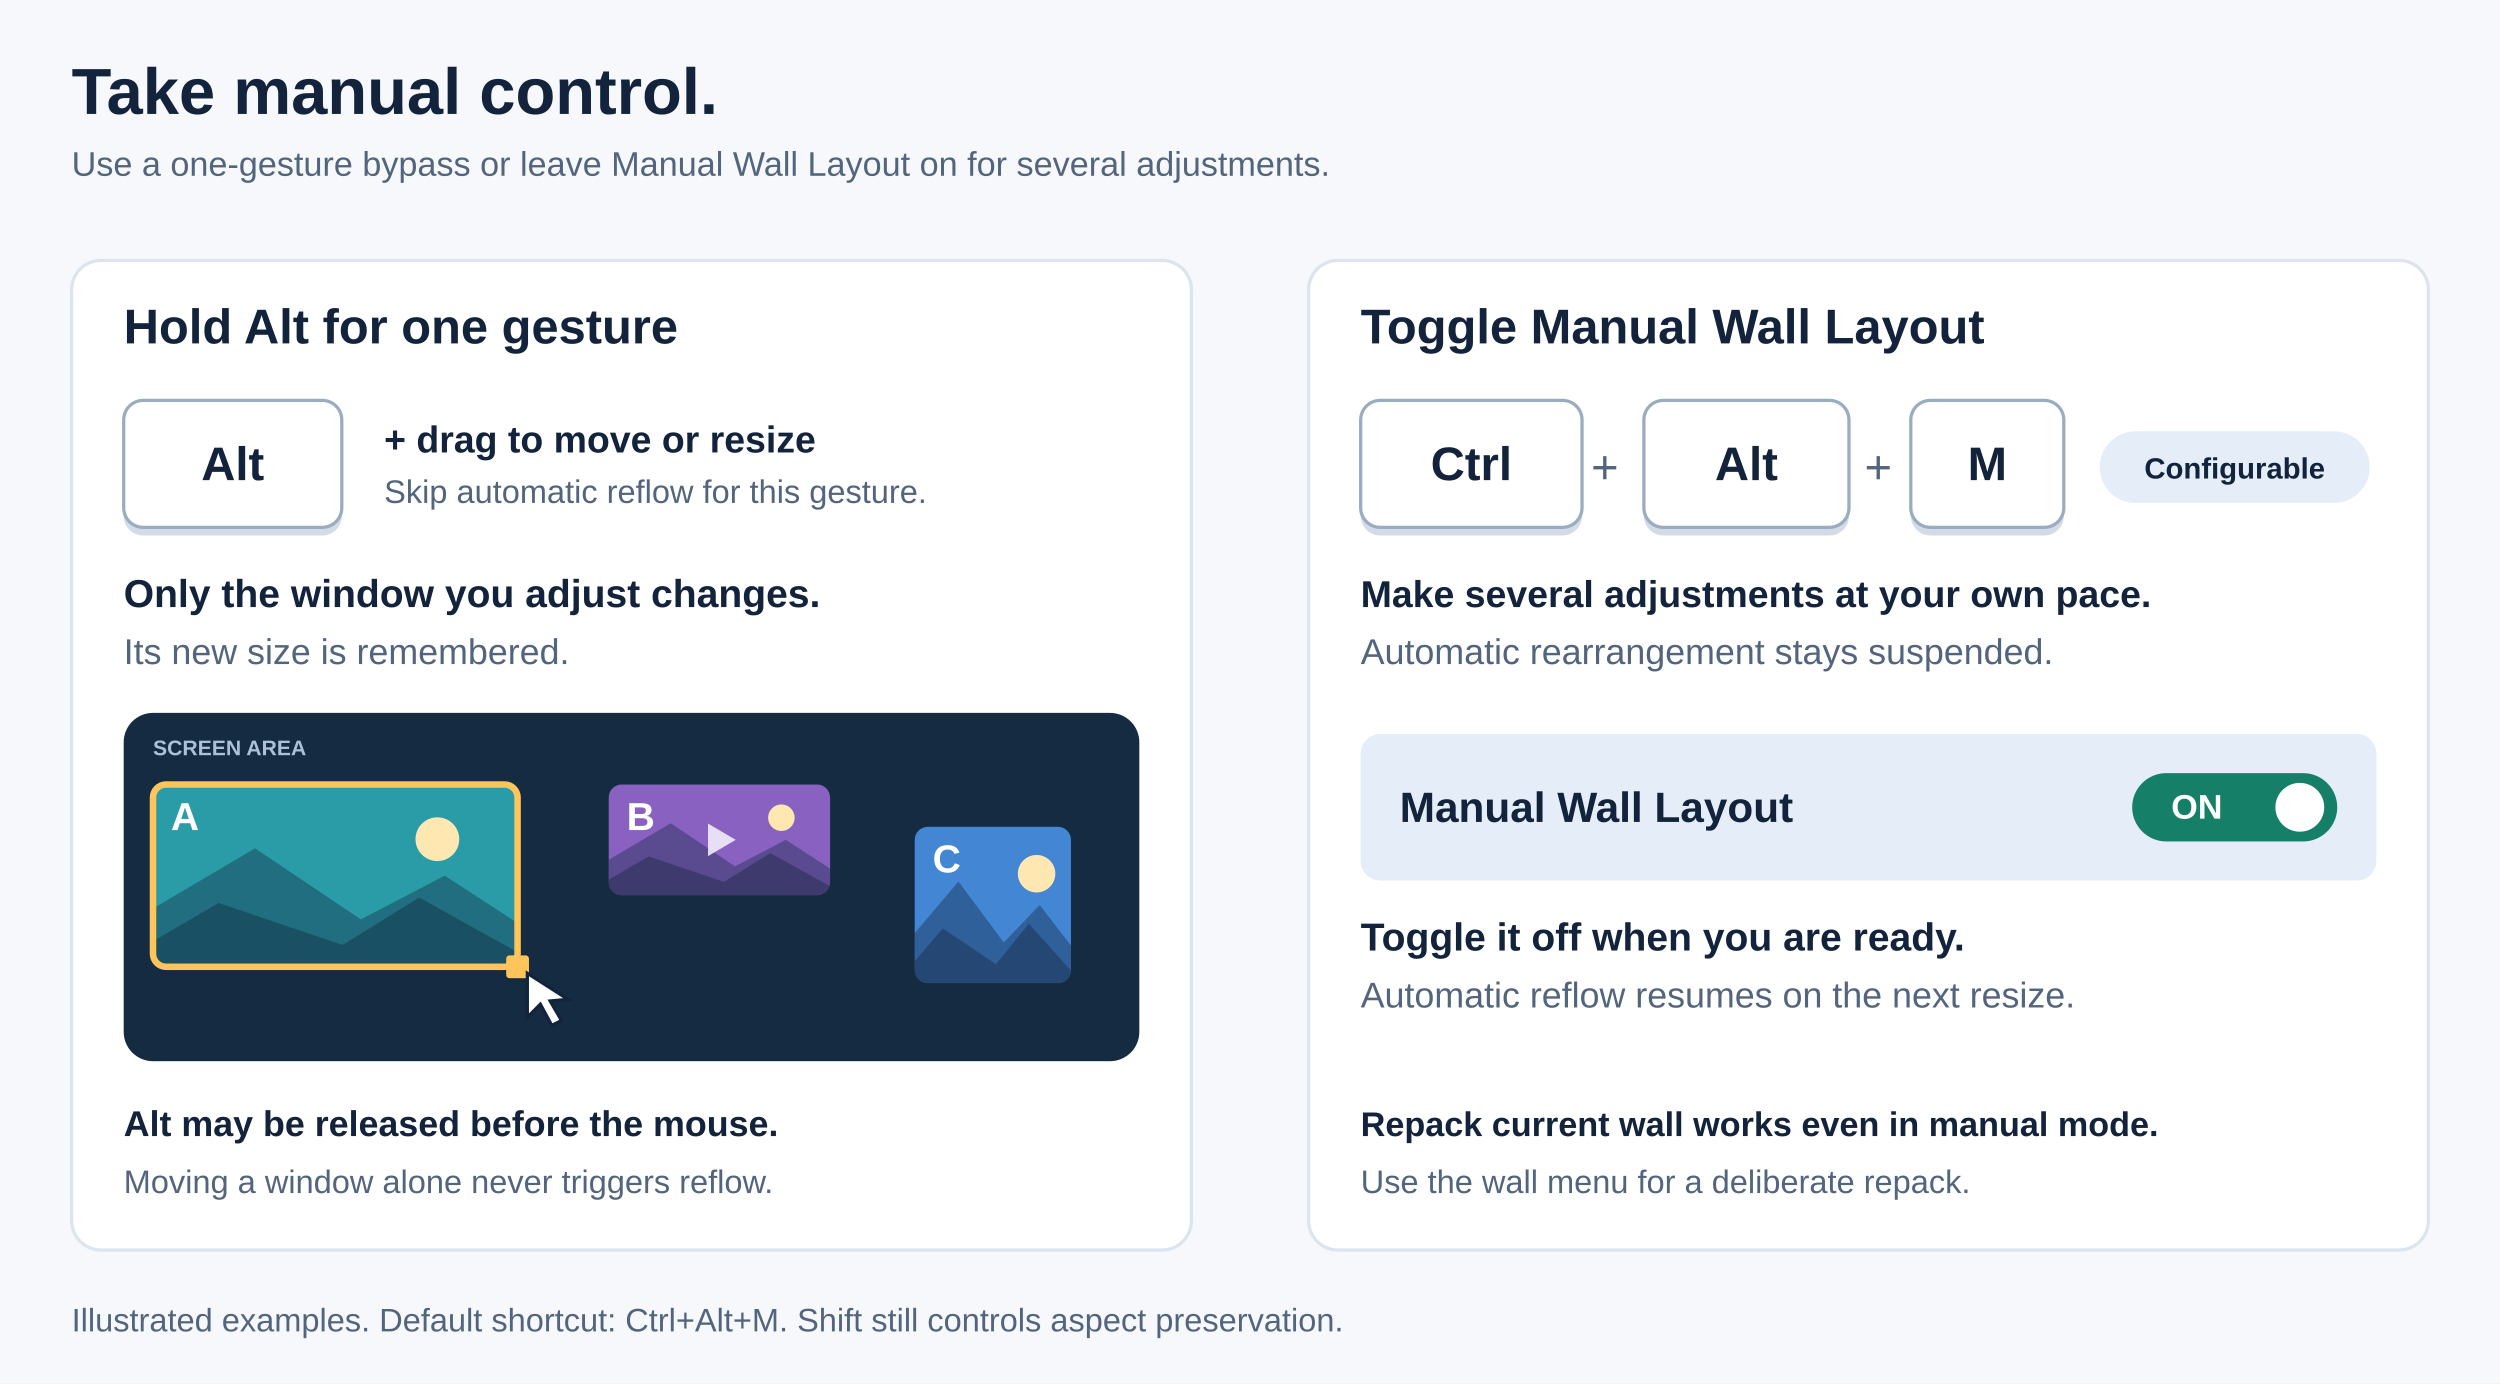
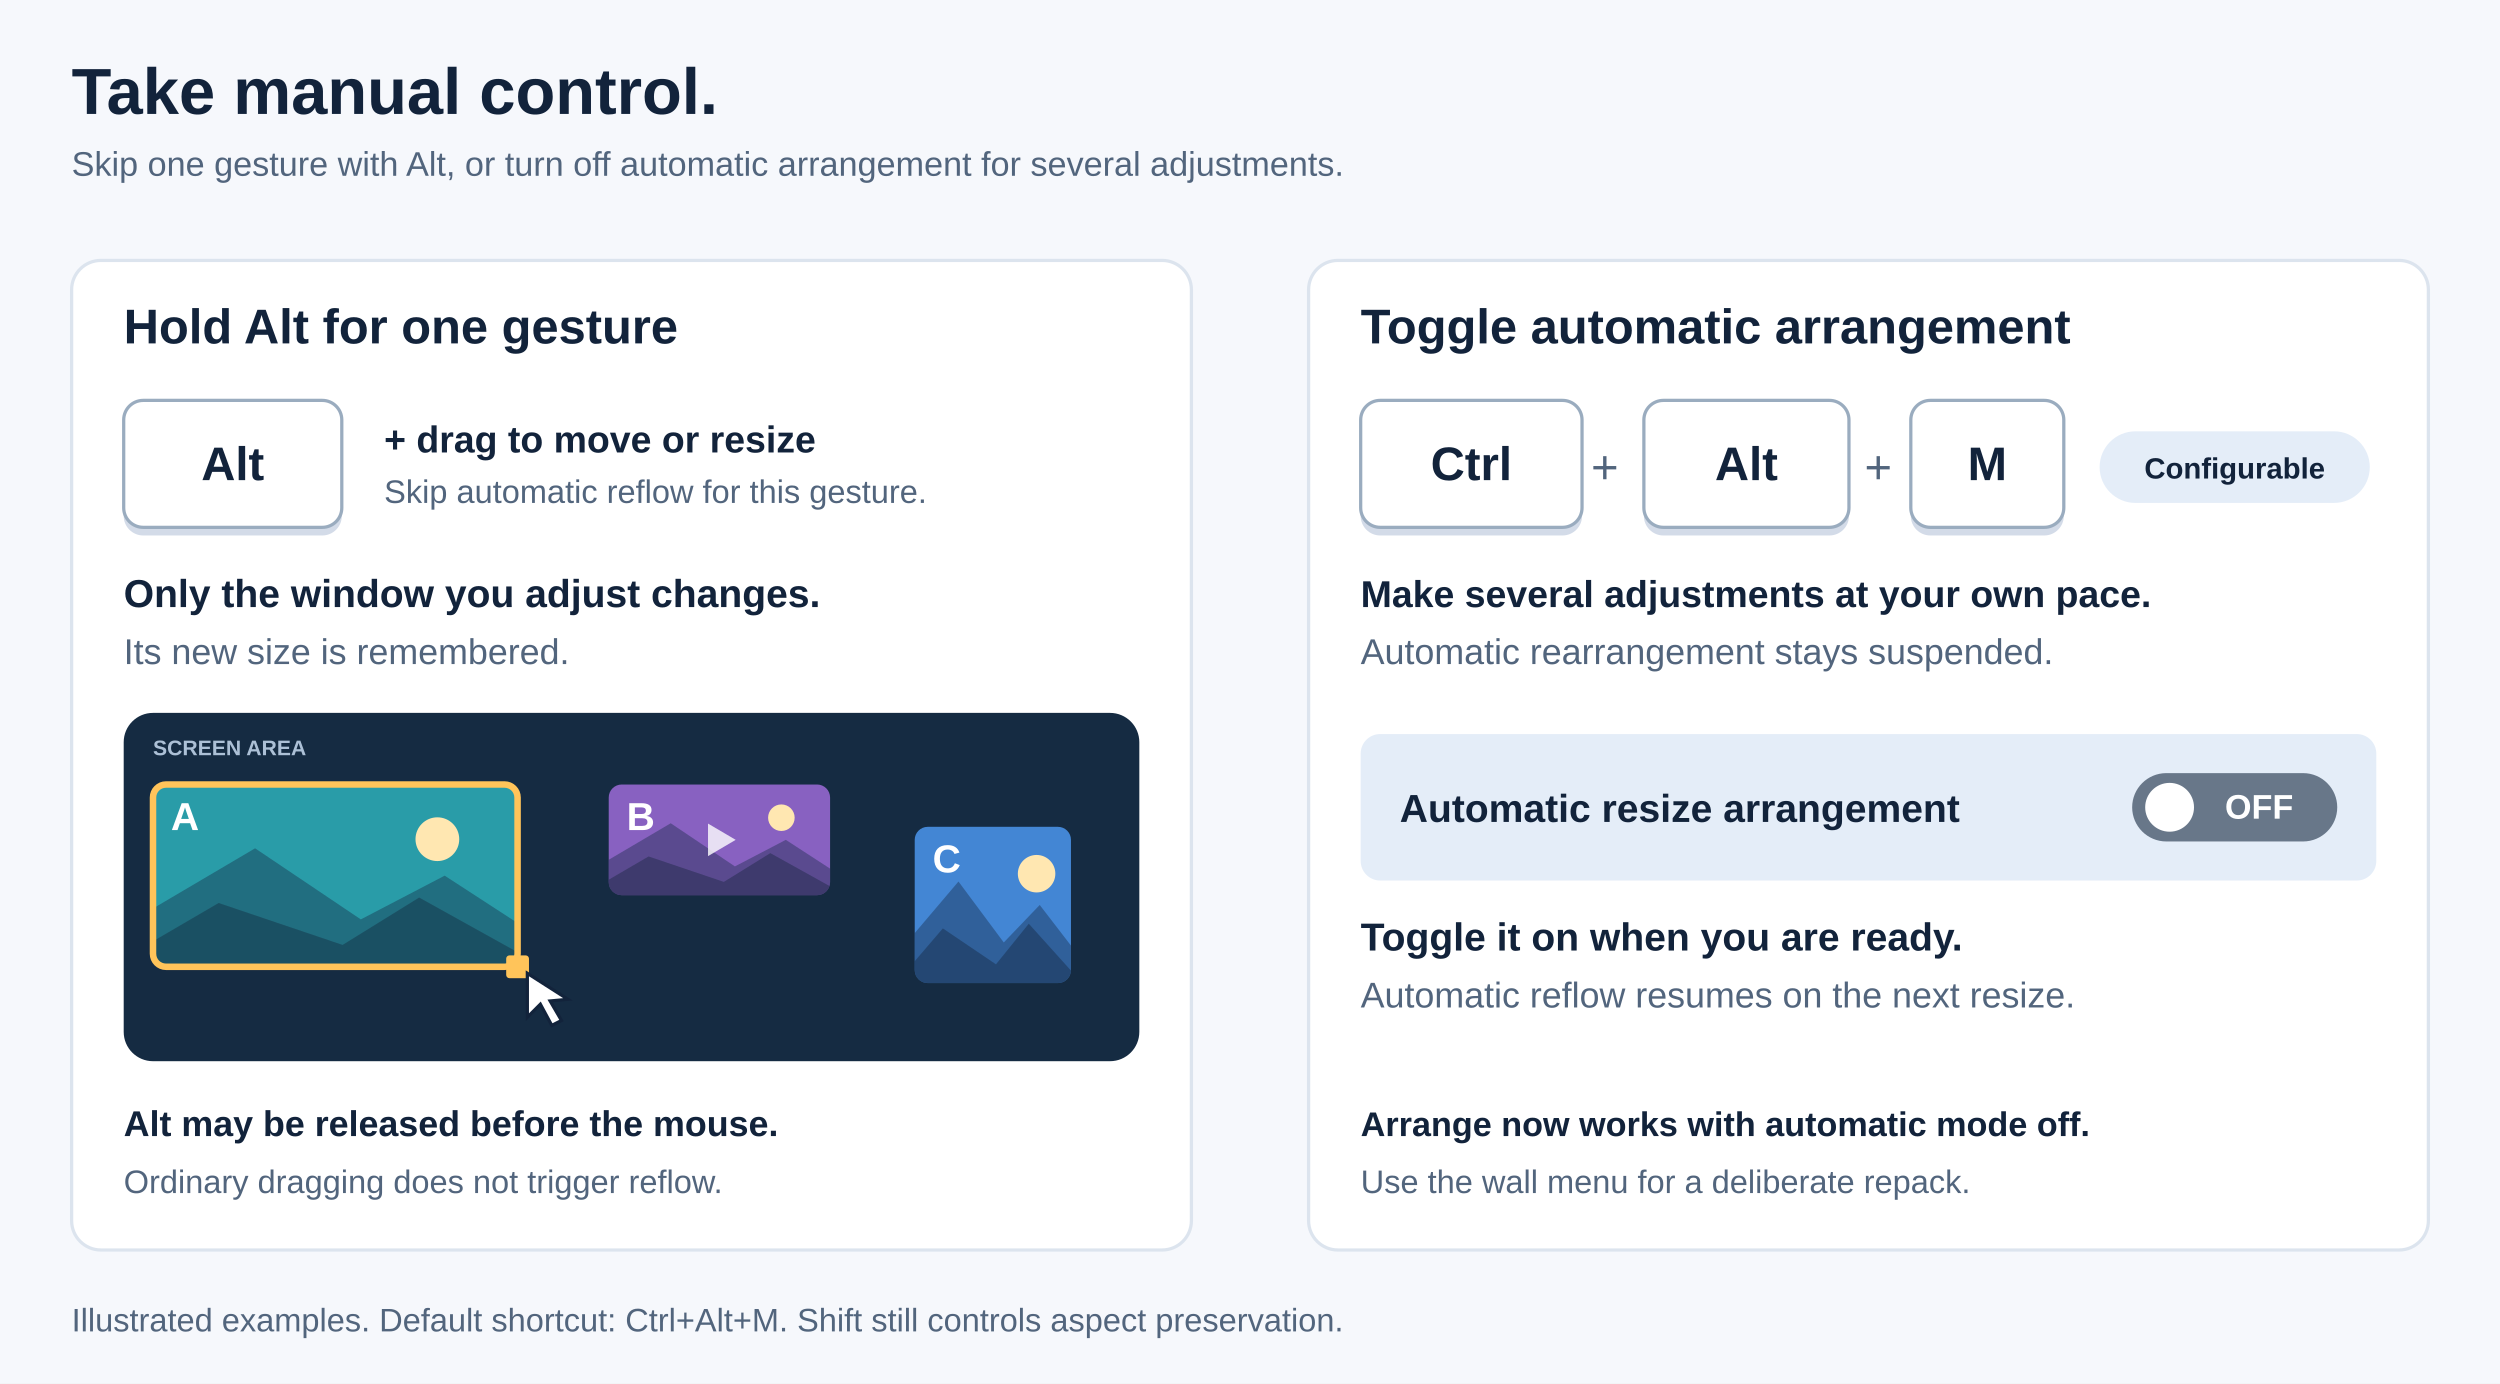
<svg xmlns="http://www.w3.org/2000/svg" width="1536" height="850" viewBox="0 0 1536 850">
  <rect width="1536" height="850" fill="#f6f8fc" />
  <text x="44" y="70" font-family="Arial" font-size="40" font-weight="700" fill="#12233b" text-anchor="start">Take manual control.</text>
-   <text x="44" y="108" font-family="Arial" font-size="21" font-weight="400" fill="#52657d" text-anchor="start">Use a one-gesture bypass or leave Manual Wall Layout on for several adjustments.</text>
+   <text x="44" y="108" font-family="Arial" font-size="21" font-weight="400" fill="#52657d" text-anchor="start">Skip one gesture with Alt, or turn off automatic arrangement for several adjustments.</text>
  <rect x="44" y="160" width="688" height="608" rx="18" fill="#ffffff" stroke="#dce4ee" stroke-width="2" />
  <rect x="804" y="160" width="688" height="608" rx="18" fill="#ffffff" stroke="#dce4ee" stroke-width="2" />
  <text x="76" y="211" font-family="Arial" font-size="30" font-weight="700" fill="#12233b" text-anchor="start">Hold Alt for one gesture</text>
  <rect x="76" y="251" width="134" height="78" rx="12" fill="#d3dbe8" />
  <rect x="76" y="246" width="134" height="78" rx="12" fill="#ffffff" stroke="#9aacbf" stroke-width="2" />
  <text x="143.0" y="295.0" font-family="Arial" font-size="29" font-weight="700" fill="#12233b" text-anchor="middle">Alt</text>
  <text x="236" y="278" font-family="Arial" font-size="23" font-weight="700" fill="#12233b" text-anchor="start">+ drag to move or resize</text>
  <text x="236" y="309" font-family="Arial" font-size="20" font-weight="400" fill="#52657d" text-anchor="start">Skip automatic reflow for this gesture.</text>
  <text x="76" y="373" font-family="Arial" font-size="24" font-weight="700" fill="#12233b" text-anchor="start">Only the window you adjust changes.</text>
  <text x="76" y="408" font-family="Arial" font-size="22" font-weight="400" fill="#52657d" text-anchor="start">Its new size is remembered.</text>
  <rect x="76" y="438" width="624" height="214" rx="18" fill="#152b42" />
  <text x="94" y="464" font-family="Arial" font-size="13" font-weight="700" fill="#acc0d6" text-anchor="start">SCREEN AREA</text>
  <defs>
    <clipPath id="media1">
      <rect x="94" y="482" width="224" height="112" rx="8" />
    </clipPath>
  </defs>
  <g clip-path="url(#media1)">
    <rect x="94" y="482" width="224" height="112" rx="8" fill="#299ca8" />
    <circle cx="268.72" cy="515.6" r="13.44" fill="#ffe7b1" />
    <path d="M94,594 L94,558.16 L156.72,521.2 L221.68,564.88 L273.2,538.0 L318,567.12 L318,594 Z" fill="#142944" fill-opacity=".4" />
    <path d="M94,594 L94,578.32 L134.32,554.8 L210.48,580.56 L257.52,551.44 L318,585.04 L318,594 Z" fill="#102137" fill-opacity=".38" />
  </g>
  <text x="105" y="510" font-family="Arial" font-size="24" font-weight="700" fill="#ffffff" text-anchor="start">A</text>
  <rect x="94" y="482" width="224" height="112" rx="8" fill="none" stroke="#ffc45a" stroke-width="4" />
  <rect x="311" y="587" width="14" height="14" rx="2" fill="#ffc45a" />
  <path d="M324,598 l0,27 l8,-8 l7,13 l6,-3 l-7,-12 l11,-1 Z" fill="#ffffff" stroke="#12233b" stroke-width="2" />
  <defs>
    <clipPath id="media2">
      <rect x="374" y="482" width="136" height="68" rx="8" />
    </clipPath>
  </defs>
  <g clip-path="url(#media2)">
    <rect x="374" y="482" width="136" height="68" rx="8" fill="#8861c1" />
    <circle cx="480.08" cy="502.4" r="8.16" fill="#ffe7b1" />
    <path d="M374,550 L374,528.24 L412.08,505.8 L451.52,532.32 L482.8,516.0 L510,533.68 L510,550 Z" fill="#142944" fill-opacity=".4" />
    <path d="M374,550 L374,540.48 L398.48,526.2 L444.72,541.84 L473.28,524.16 L510,544.56 L510,550 Z" fill="#102137" fill-opacity=".38" />
  </g>
  <text x="385" y="510" font-family="Arial" font-size="24" font-weight="700" fill="#ffffff" text-anchor="start">B</text>
  <path d="M435.0,506.0 L452.0,516.0 L435.0,526.0 Z" fill="#ffffff" fill-opacity=".8" />
  <defs>
    <clipPath id="media3">
      <rect x="562" y="508" width="96" height="96" rx="8" />
    </clipPath>
  </defs>
  <g clip-path="url(#media3)">
    <rect x="562" y="508" width="96" height="96" rx="8" fill="#4386d4" />
    <circle cx="636.88" cy="536.8" r="11.52" fill="#ffe7b1" />
    <path d="M562,604 L562,573.28 L588.88,541.6 L616.72,579.04 L638.8,556.0 L658,580.96 L658,604 Z" fill="#142944" fill-opacity=".4" />
    <path d="M562,604 L562,590.56 L579.28,570.4 L611.92,592.48 L632.08,567.52 L658,596.32 L658,604 Z" fill="#102137" fill-opacity=".38" />
  </g>
  <text x="573" y="536" font-family="Arial" font-size="24" font-weight="700" fill="#ffffff" text-anchor="start">C</text>
  <text x="76" y="698" font-family="Arial" font-size="22" font-weight="700" fill="#12233b" text-anchor="start">Alt may be released before the mouse.</text>
-   <text x="76" y="733" font-family="Arial" font-size="20" font-weight="400" fill="#52657d" text-anchor="start">Moving a window alone never triggers reflow.</text>
-   <text x="836" y="211" font-family="Arial" font-size="30" font-weight="700" fill="#12233b" text-anchor="start">Toggle Manual Wall Layout</text>
+   <text x="76" y="733" font-family="Arial" font-size="20" font-weight="400" fill="#52657d" text-anchor="start">Ordinary dragging does not trigger reflow.</text>
+   <text x="836" y="211" font-family="Arial" font-size="30" font-weight="700" fill="#12233b" text-anchor="start">Toggle automatic arrangement</text>
  <rect x="836" y="251" width="136" height="78" rx="12" fill="#d3dbe8" />
  <rect x="836" y="246" width="136" height="78" rx="12" fill="#ffffff" stroke="#9aacbf" stroke-width="2" />
  <text x="904.0" y="295.0" font-family="Arial" font-size="29" font-weight="700" fill="#12233b" text-anchor="middle">Ctrl</text>
  <rect x="1010" y="251" width="126" height="78" rx="12" fill="#d3dbe8" />
  <rect x="1010" y="246" width="126" height="78" rx="12" fill="#ffffff" stroke="#9aacbf" stroke-width="2" />
  <text x="1073.0" y="295.0" font-family="Arial" font-size="29" font-weight="700" fill="#12233b" text-anchor="middle">Alt</text>
  <rect x="1174" y="251" width="94" height="78" rx="12" fill="#d3dbe8" />
  <rect x="1174" y="246" width="94" height="78" rx="12" fill="#ffffff" stroke="#9aacbf" stroke-width="2" />
  <text x="1221.0" y="295.0" font-family="Arial" font-size="29" font-weight="700" fill="#12233b" text-anchor="middle">M</text>
  <text x="986" y="297" font-family="Arial" font-size="29" font-weight="400" fill="#52657d" text-anchor="middle">+</text>
  <text x="1154" y="297" font-family="Arial" font-size="29" font-weight="400" fill="#52657d" text-anchor="middle">+</text>
  <rect x="1290" y="265" width="166" height="44" rx="22" fill="#e4edf8" />
  <text x="1373.0" y="294" font-family="Arial" font-size="18" font-weight="700" fill="#12233b" text-anchor="middle">Configurable</text>
  <text x="836" y="373" font-family="Arial" font-size="23" font-weight="700" fill="#12233b" text-anchor="start">Make several adjustments at your own pace.</text>
  <text x="836" y="408" font-family="Arial" font-size="22" font-weight="400" fill="#52657d" text-anchor="start">Automatic rearrangement stays suspended.</text>
  <rect x="836" y="451" width="624" height="90" rx="12" fill="#e4edf8" />
-   <text x="860" y="505" font-family="Arial" font-size="26" font-weight="700" fill="#12233b" text-anchor="start">Manual Wall Layout</text>
-   <rect x="1310" y="475" width="126" height="42" rx="21" fill="#158067" />
-   <text x="1334" y="503" font-family="Arial" font-size="21" font-weight="700" fill="#ffffff" text-anchor="start">ON</text>
-   <circle cx="1413" cy="496" r="15" fill="#ffffff" />
-   <text x="836" y="584" font-family="Arial" font-size="24" font-weight="700" fill="#12233b" text-anchor="start">Toggle it off when you are ready.</text>
+   <text x="860" y="505" font-family="Arial" font-size="24" font-weight="700" fill="#12233b" text-anchor="start">Automatic resize arrangement</text>
+   <rect x="1310" y="475" width="126" height="42" rx="21" fill="#687789" />
+   <text x="1367" y="503" font-family="Arial" font-size="21" font-weight="700" fill="#ffffff" text-anchor="start">OFF</text>
+   <circle cx="1333" cy="496" r="15" fill="#ffffff" />
+   <text x="836" y="584" font-family="Arial" font-size="24" font-weight="700" fill="#12233b" text-anchor="start">Toggle it on when you are ready.</text>
  <text x="836" y="619" font-family="Arial" font-size="22" font-weight="400" fill="#52657d" text-anchor="start">Automatic reflow resumes on the next resize.</text>
-   <text x="836" y="698" font-family="Arial" font-size="21" font-weight="700" fill="#12233b" text-anchor="start">Repack current wall works even in manual mode.</text>
+   <text x="836" y="698" font-family="Arial" font-size="21" font-weight="700" fill="#12233b" text-anchor="start">Arrange now works with automatic mode off.</text>
  <text x="836" y="733" font-family="Arial" font-size="20" font-weight="400" fill="#52657d" text-anchor="start">Use the wall menu for a deliberate repack.</text>
  <text x="44" y="818" font-family="Arial" font-size="20" font-weight="400" fill="#52657d" text-anchor="start">Illustrated examples. Default shortcut: Ctrl+Alt+M. Shift still controls aspect preservation.</text>
</svg>
